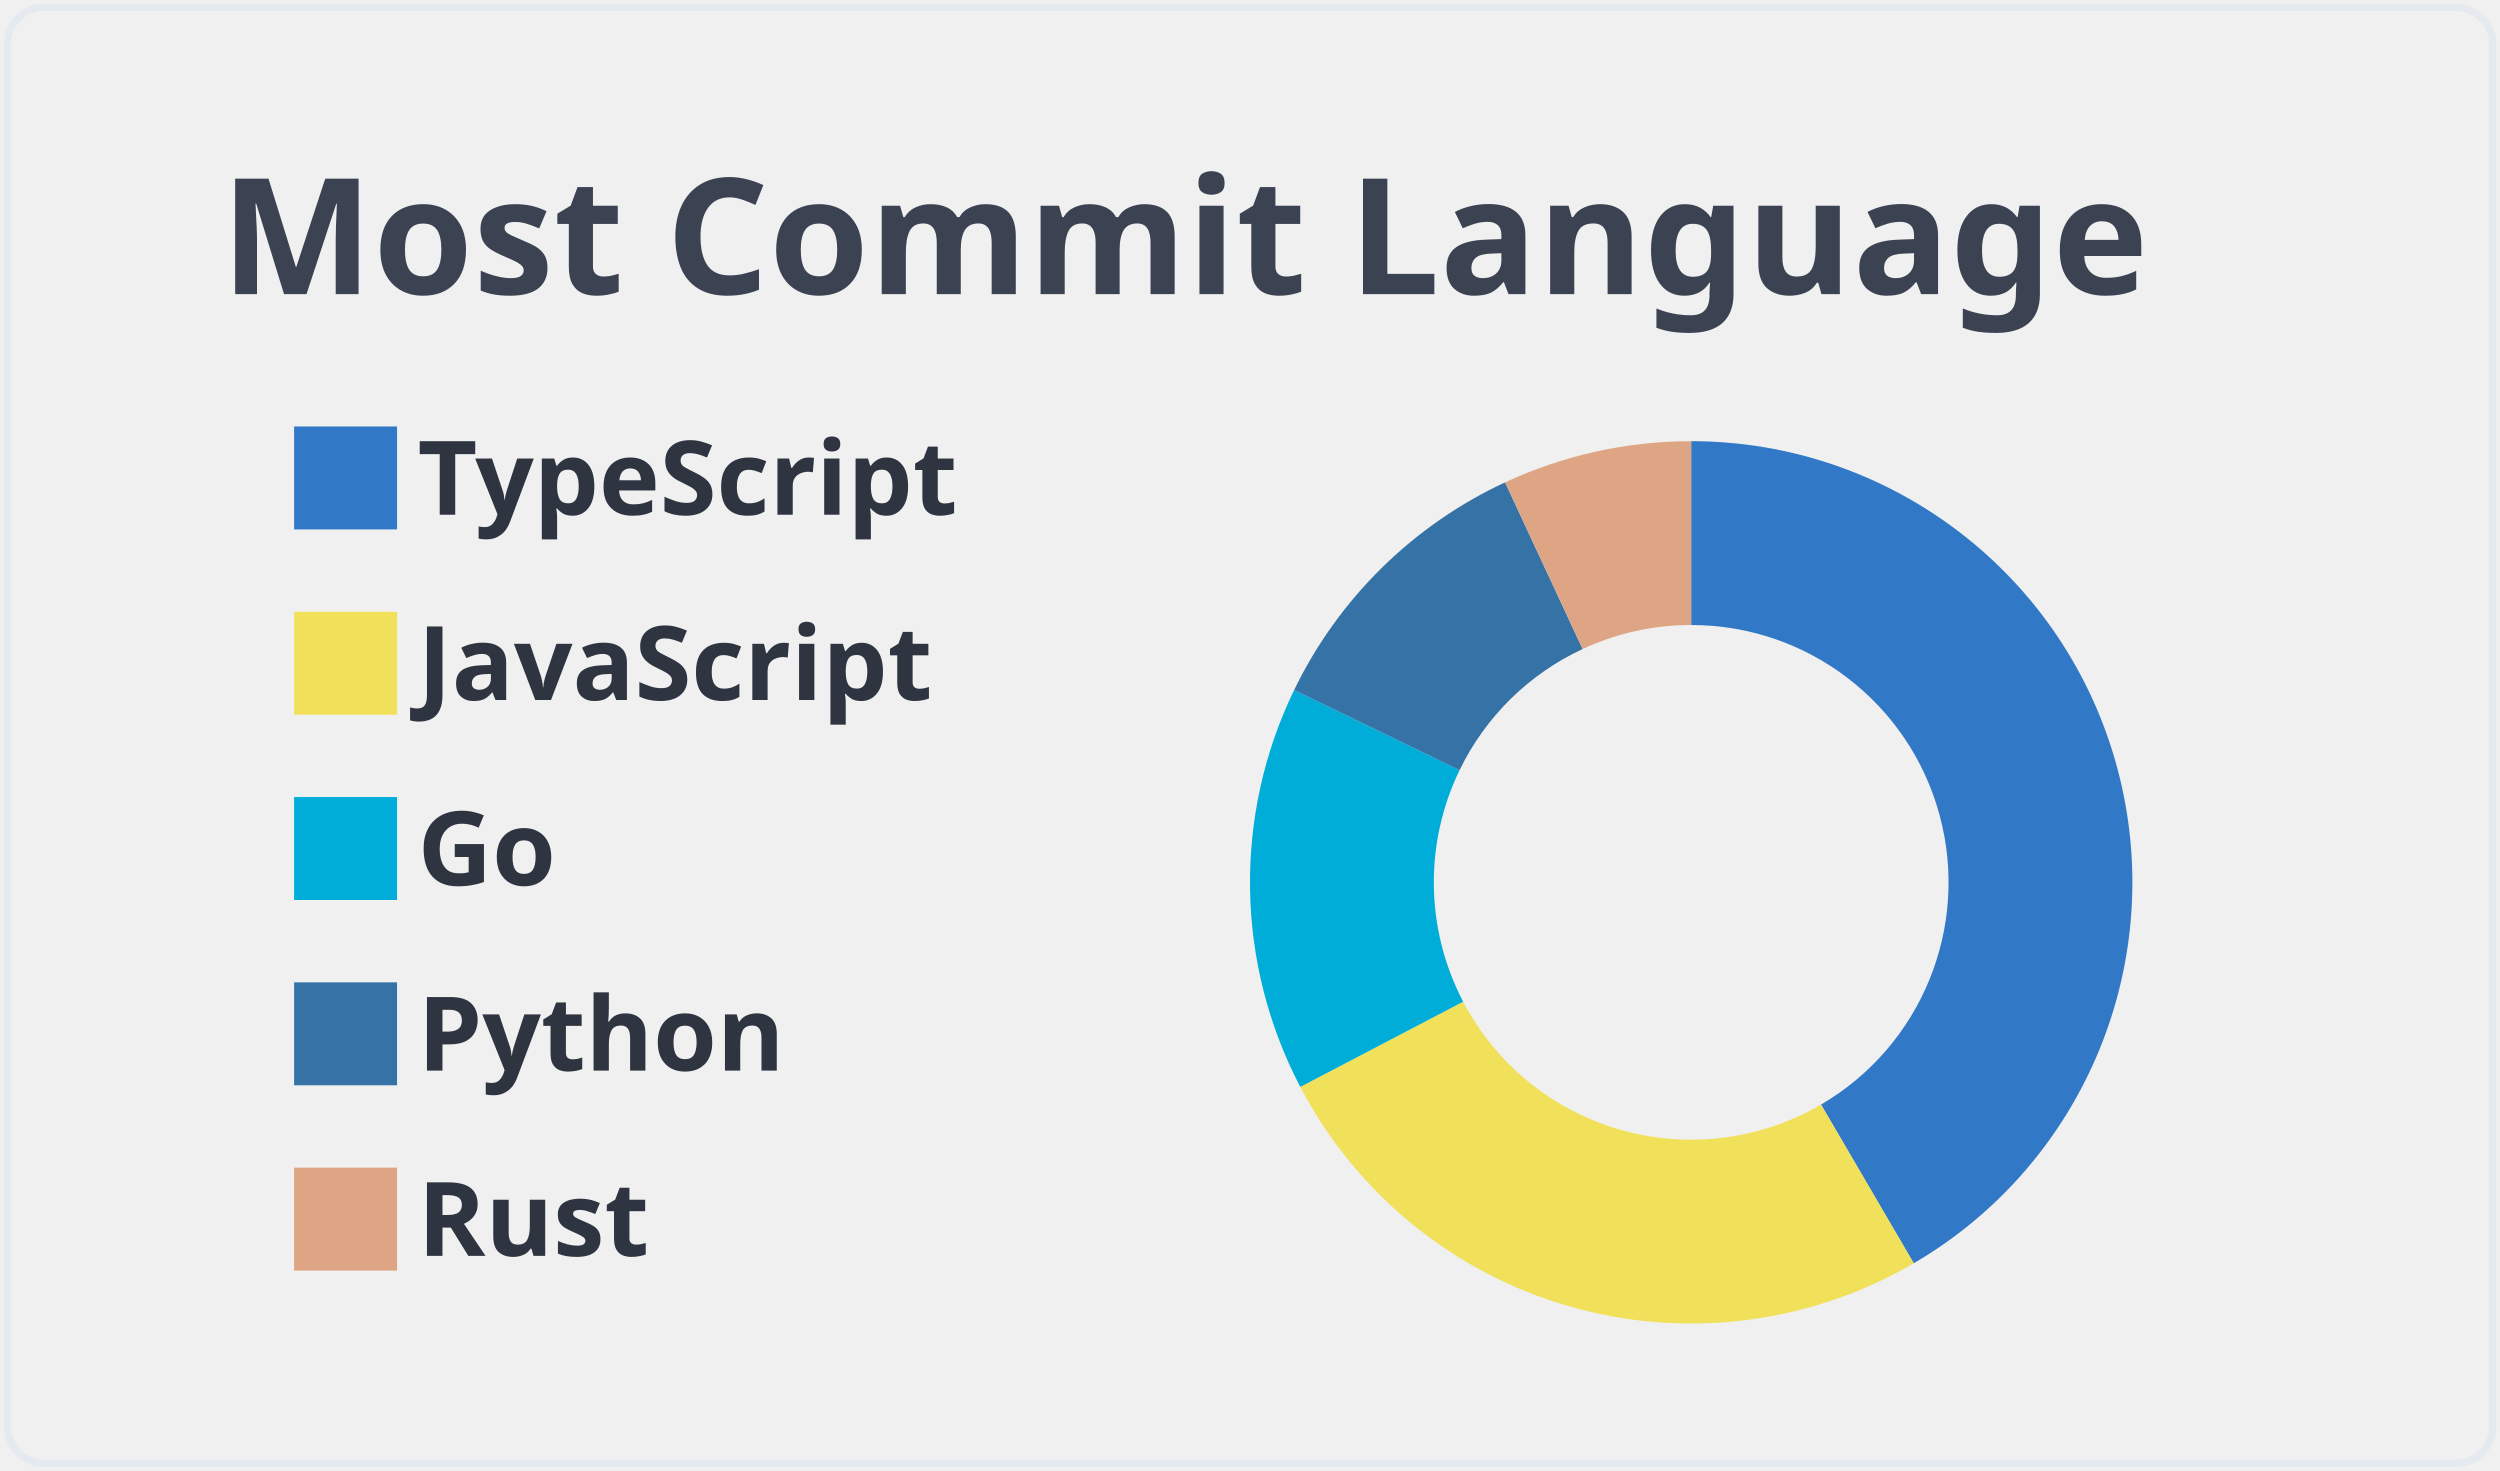
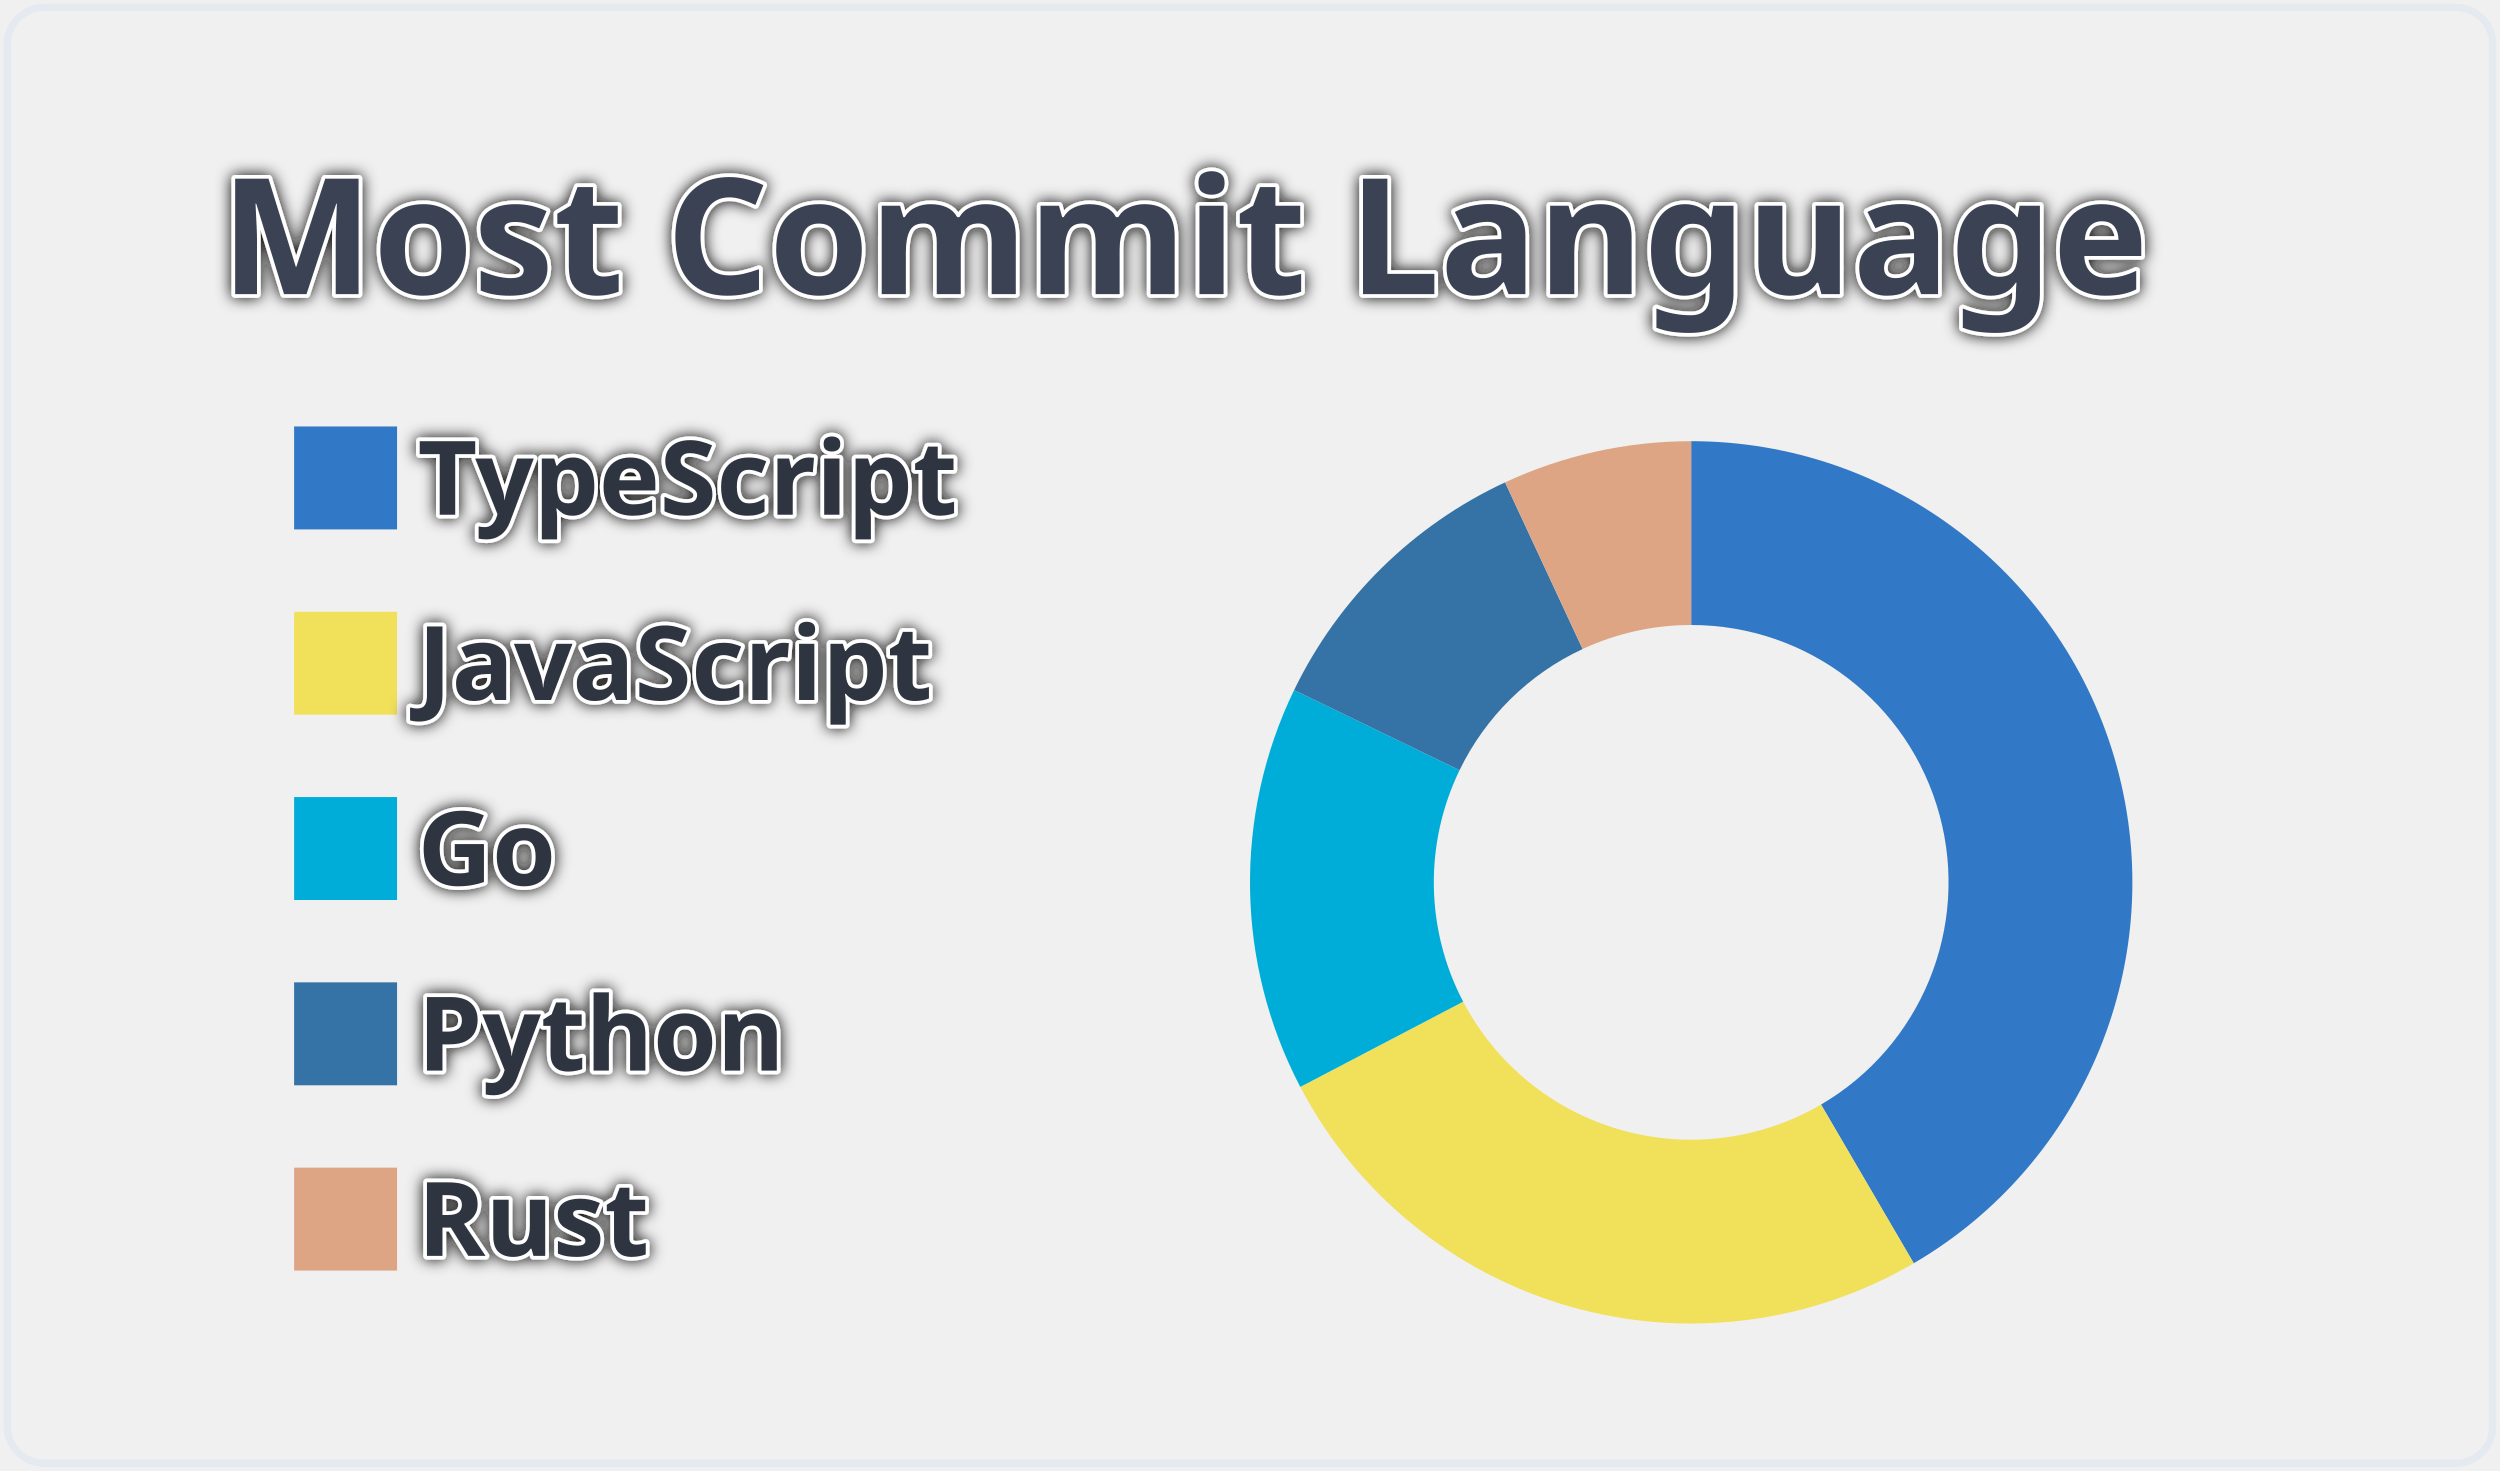
<svg xmlns="http://www.w3.org/2000/svg" width="340" height="200" viewBox="0 0 340 200">
  <style>* {
          font-family: 'Segoe UI', Ubuntu, "Helvetica Neue", Sans-Serif
        }
        text {
          font-weight: 600;
-           
+           paint-order: stroke fill;
+           stroke: #fff;
+           stroke-width: 1px;
+           stroke-linejoin: round;
+           filter: drop-shadow(0 0 1px #111);
        }</style>
  <g class="gpsc-root">
    <rect x="1" y="1" rx="5" ry="5" height="99%" width="99.412%" stroke="#e5e9f0" stroke-width="1" fill="#ffffff00" stroke-opacity="1" />
    <text x="30" y="40" class="gpsc-item" style="--gpsc-i: 0; font-size: 22px; fill: #3b4252;">Most Commit Language</text>
    <g transform="translate(0,40)">
      <g transform="translate(40,0)">
        <rect y="18" width="14" height="14" class="gpsc-item" style="--gpsc-i: 0; stroke-width: 1px;" fill="#3178c6" stroke="#ffffff00" />
        <rect y="43.2" width="14" height="14" class="gpsc-item" style="--gpsc-i: 1; stroke-width: 1px;" fill="#f1e05a" stroke="#ffffff00" />
        <rect y="68.4" width="14" height="14" class="gpsc-item" style="--gpsc-i: 2; stroke-width: 1px;" fill="#00add8" stroke="#ffffff00" />
        <rect y="93.6" width="14" height="14" class="gpsc-item" style="--gpsc-i: 3; stroke-width: 1px;" fill="#3572a5" stroke="#ffffff00" />
        <rect y="118.8" width="14" height="14" class="gpsc-item" style="--gpsc-i: 4; stroke-width: 1px;" fill="#dea584" stroke="#ffffff00" />
        <text x="16.8" y="30" class="gpsc-item" style="--gpsc-i: 0; fill: #2e3440; font-size: 14px;">TypeScript</text>
        <text x="16.8" y="55.2" class="gpsc-item" style="--gpsc-i: 1; fill: #2e3440; font-size: 14px;">JavaScript</text>
        <text x="16.8" y="80.4" class="gpsc-item" style="--gpsc-i: 2; fill: #2e3440; font-size: 14px;">Go</text>
        <text x="16.8" y="105.6" class="gpsc-item" style="--gpsc-i: 3; fill: #2e3440; font-size: 14px;">Python</text>
        <text x="16.8" y="130.8" class="gpsc-item" style="--gpsc-i: 4; fill: #2e3440; font-size: 14px;">Rust</text>
      </g>
      <g transform="translate( 230, 80 )">
        <g class="arc" style="--gpsc-i: 0;">
          <path d="M3.67394039744206e-15,-60A60,60,0,0,1,30.269,51.805L17.657,30.22A35,35,0,0,0,2.1431318985078682e-15,-35Z" style="fill: #3178c6; stroke-width: 2px;" stroke="#ffffff00" />
        </g>
        <g class="arc" style="--gpsc-i: 1;">
          <path d="M30.269,51.805A60,60,0,0,1,-53.161,27.82L-31.01,16.228A35,35,0,0,0,17.657,30.22Z" style="fill: #f1e05a; stroke-width: 2px;" stroke="#ffffff00" />
        </g>
        <g class="arc" style="--gpsc-i: 2;">
          <path d="M-53.161,27.82A60,60,0,0,1,-54,-26.153L-31.5,-15.256A35,35,0,0,0,-31.01,16.228Z" style="fill: #00add8; stroke-width: 2px;" stroke="#ffffff00" />
        </g>
        <g class="arc" style="--gpsc-i: 3;">
          <path d="M-54,-26.153A60,60,0,0,1,-25.31,-54.4L-14.764,-31.734A35,35,0,0,0,-31.5,-15.256Z" style="fill: #3572a5; stroke-width: 2px;" stroke="#ffffff00" />
        </g>
        <g class="arc" style="--gpsc-i: 4;">
          <path d="M-25.31,-54.4A60,60,0,0,1,-1.1021821192326178e-14,-60L-6.429395695523604e-15,-35A35,35,0,0,0,-14.764,-31.734Z" style="fill: #dea584; stroke-width: 2px;" stroke="#ffffff00" />
        </g>
      </g>
    </g>
  </g>
</svg>
